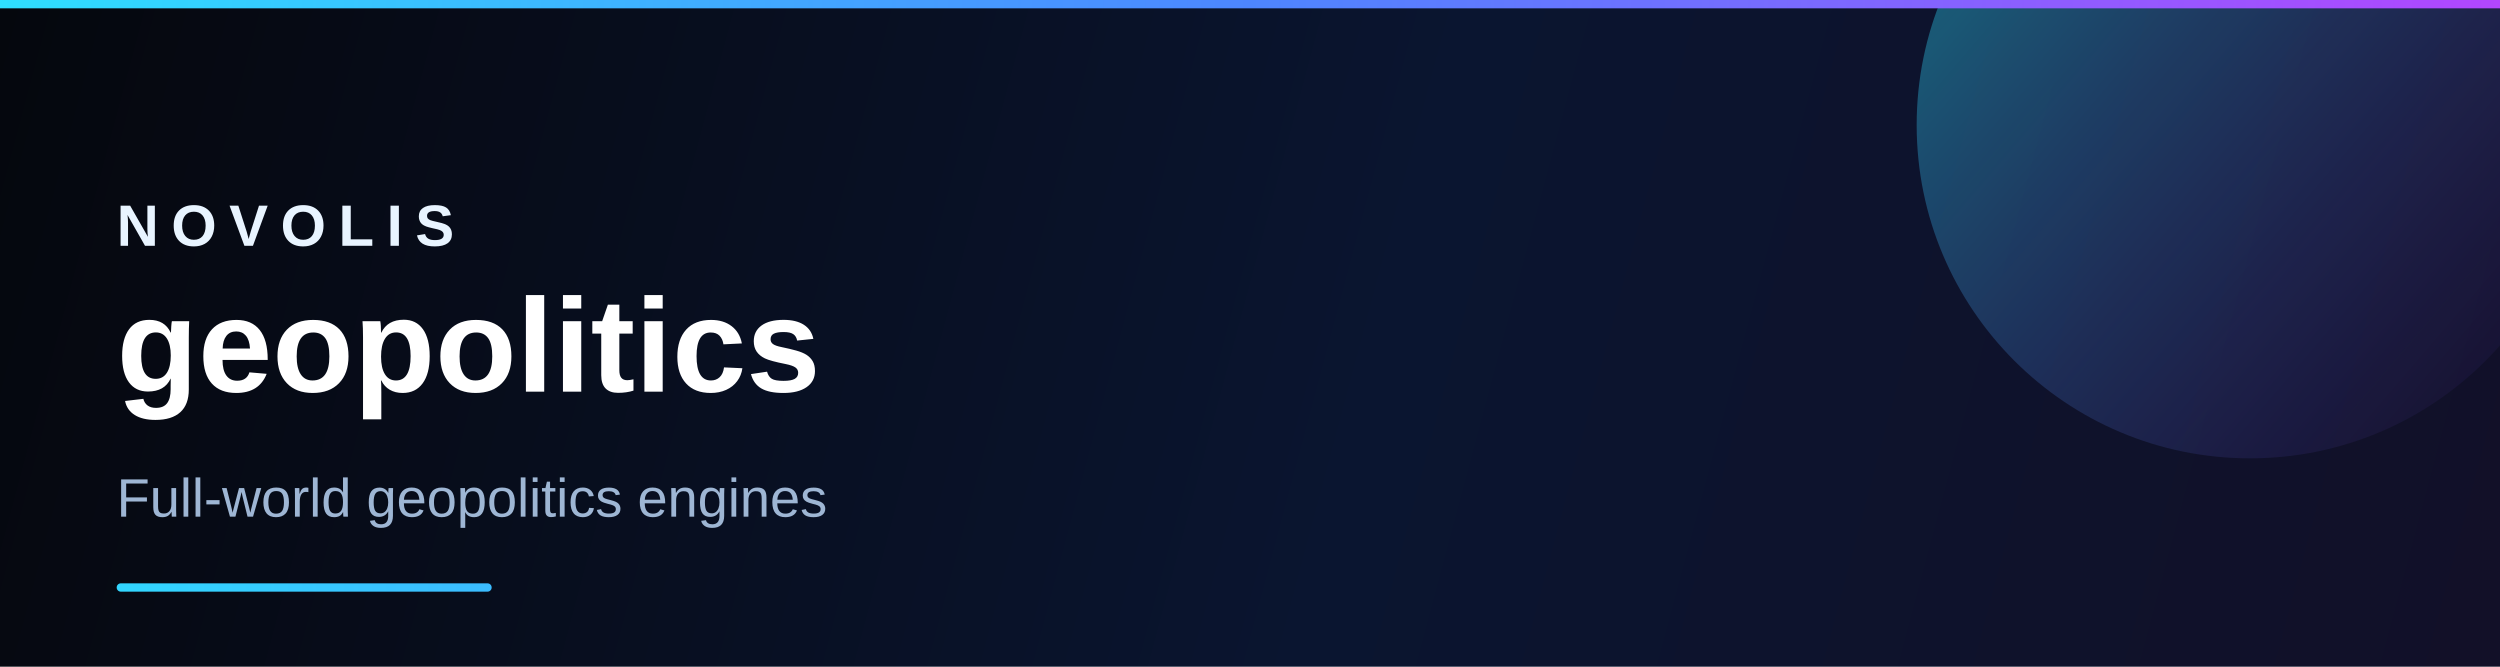
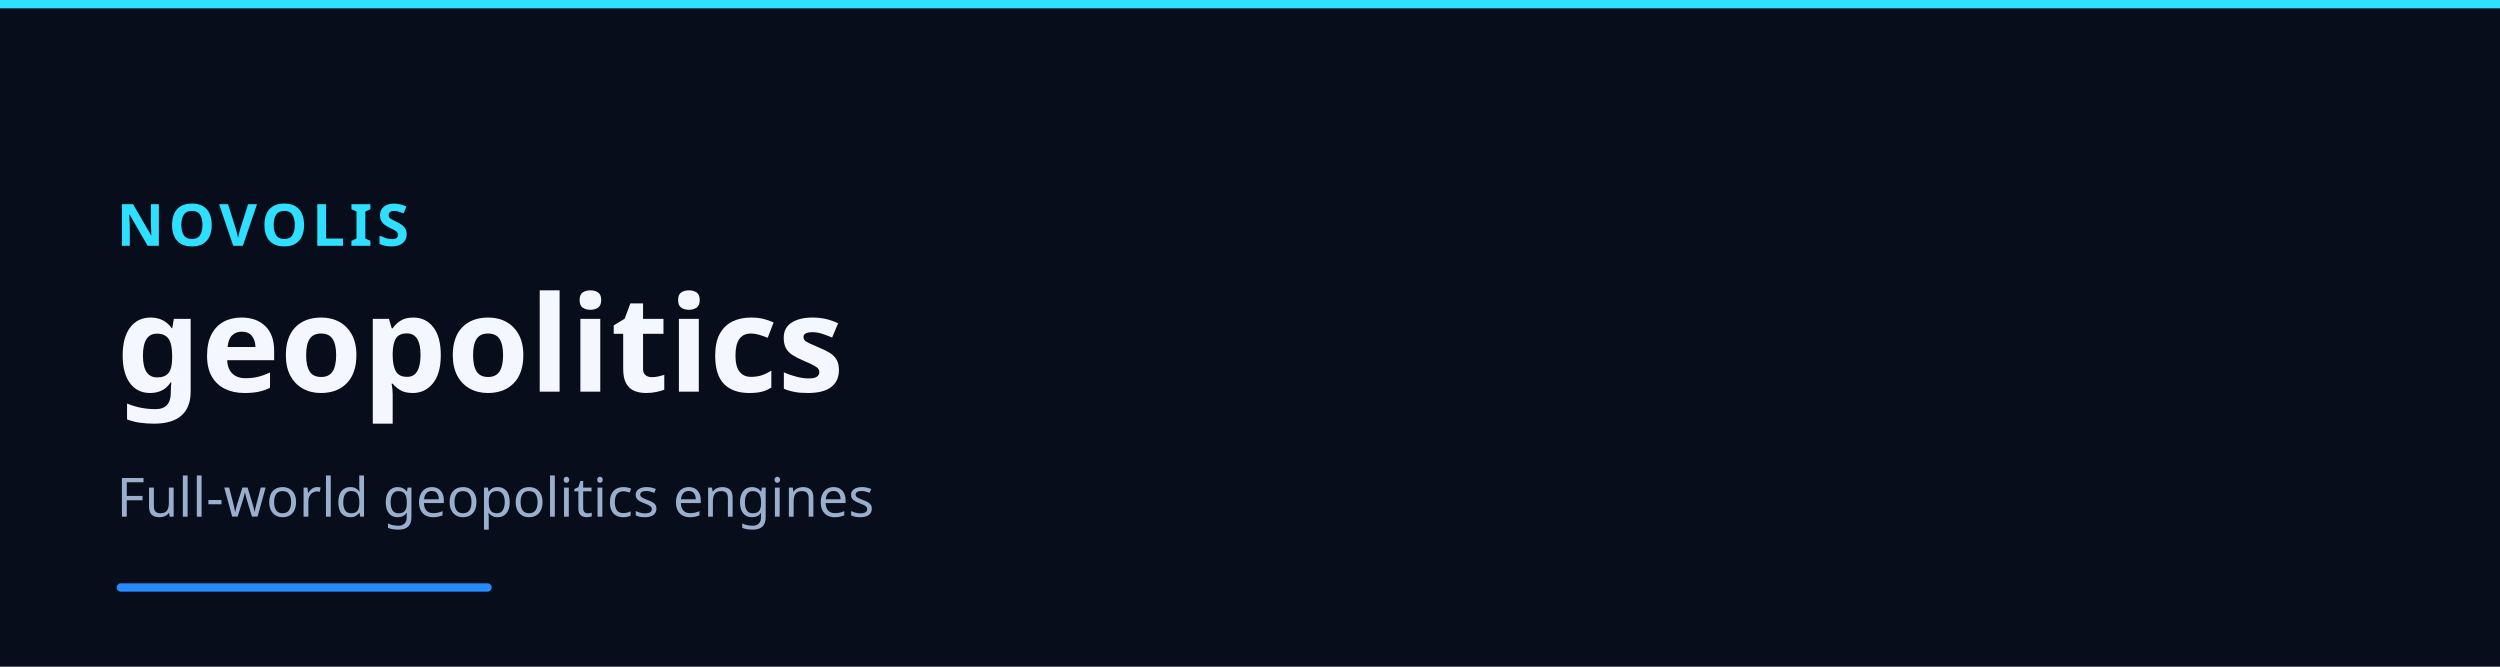
<svg xmlns="http://www.w3.org/2000/svg" viewBox="0 0 1200 320" width="1200" height="320" role="img" aria-label="Novolis geopolitics">
-   <defs>
-     <linearGradient id="bg" x1="0" y1="0" x2="1200" y2="320" gradientUnits="userSpaceOnUse">
-       <stop offset="0" stop-color="#05070d" />
-       <stop offset="0.55" stop-color="#0a1530" />
-       <stop offset="1" stop-color="#121028" />
-     </linearGradient>
-     <linearGradient id="accent" x1="0" y1="0" x2="1200" y2="0" gradientUnits="userSpaceOnUse">
-       <stop offset="0" stop-color="#2fdfff" />
-       <stop offset="0.5" stop-color="#4d86ff" />
-       <stop offset="1" stop-color="#b246ff" />
-     </linearGradient>
-     <linearGradient id="glow" x1="900" y1="40" x2="1180" y2="280" gradientUnits="userSpaceOnUse">
-       <stop offset="0" stop-color="#2fdfff" stop-opacity="0.35" />
-       <stop offset="1" stop-color="#8f37ff" stop-opacity="0" />
-     </linearGradient>
-   </defs>
-   <rect width="1200" height="320" fill="url(#bg)" />
-   <circle cx="1080" cy="60" r="160" fill="url(#glow)" />
-   <rect x="0" y="0" width="1200" height="4" fill="url(#accent)" />
-   <text x="56" y="118" fill="#e8f4ff" font-family="Segoe UI, Helvetica Neue, Arial, sans-serif" font-size="28" font-weight="600" letter-spacing="6">NOVOLIS</text>
-   <text x="56" y="188" fill="#ffffff" font-family="Segoe UI, Helvetica Neue, Arial, sans-serif" font-size="64" font-weight="700">geopolitics</text>
-   <text x="56" y="248" fill="#9eb6d4" font-family="Segoe UI, Helvetica Neue, Arial, sans-serif" font-size="26">Full-world geopolitics engines</text>
-   <rect x="56" y="280" width="180" height="4" rx="2" fill="url(#accent)" />
+   <rect width="1200" height="320" fill="#080D1C" />
+   <rect x="0" y="0" width="1200" height="4" fill="#2FDFFF" />
+   <text x="56" y="118" fill="#2FDFFF" font-family="Segoe UI, Candara, Calibri, sans-serif" font-size="28" font-weight="bold" letter-spacing="2.2">NOVOLIS</text>
+   <text x="56" y="188" fill="#F4F7FF" font-family="Segoe UI, Candara, Calibri, sans-serif" font-size="64" font-weight="700">geopolitics</text>
+   <text x="56" y="248" fill="#9AAECD" font-family="Segoe UI, Candara, Calibri, sans-serif" font-size="26">Full-world geopolitics engines</text>
+   <rect x="56" y="280" width="180" height="4" rx="2" fill="#258BFF" />
</svg>
